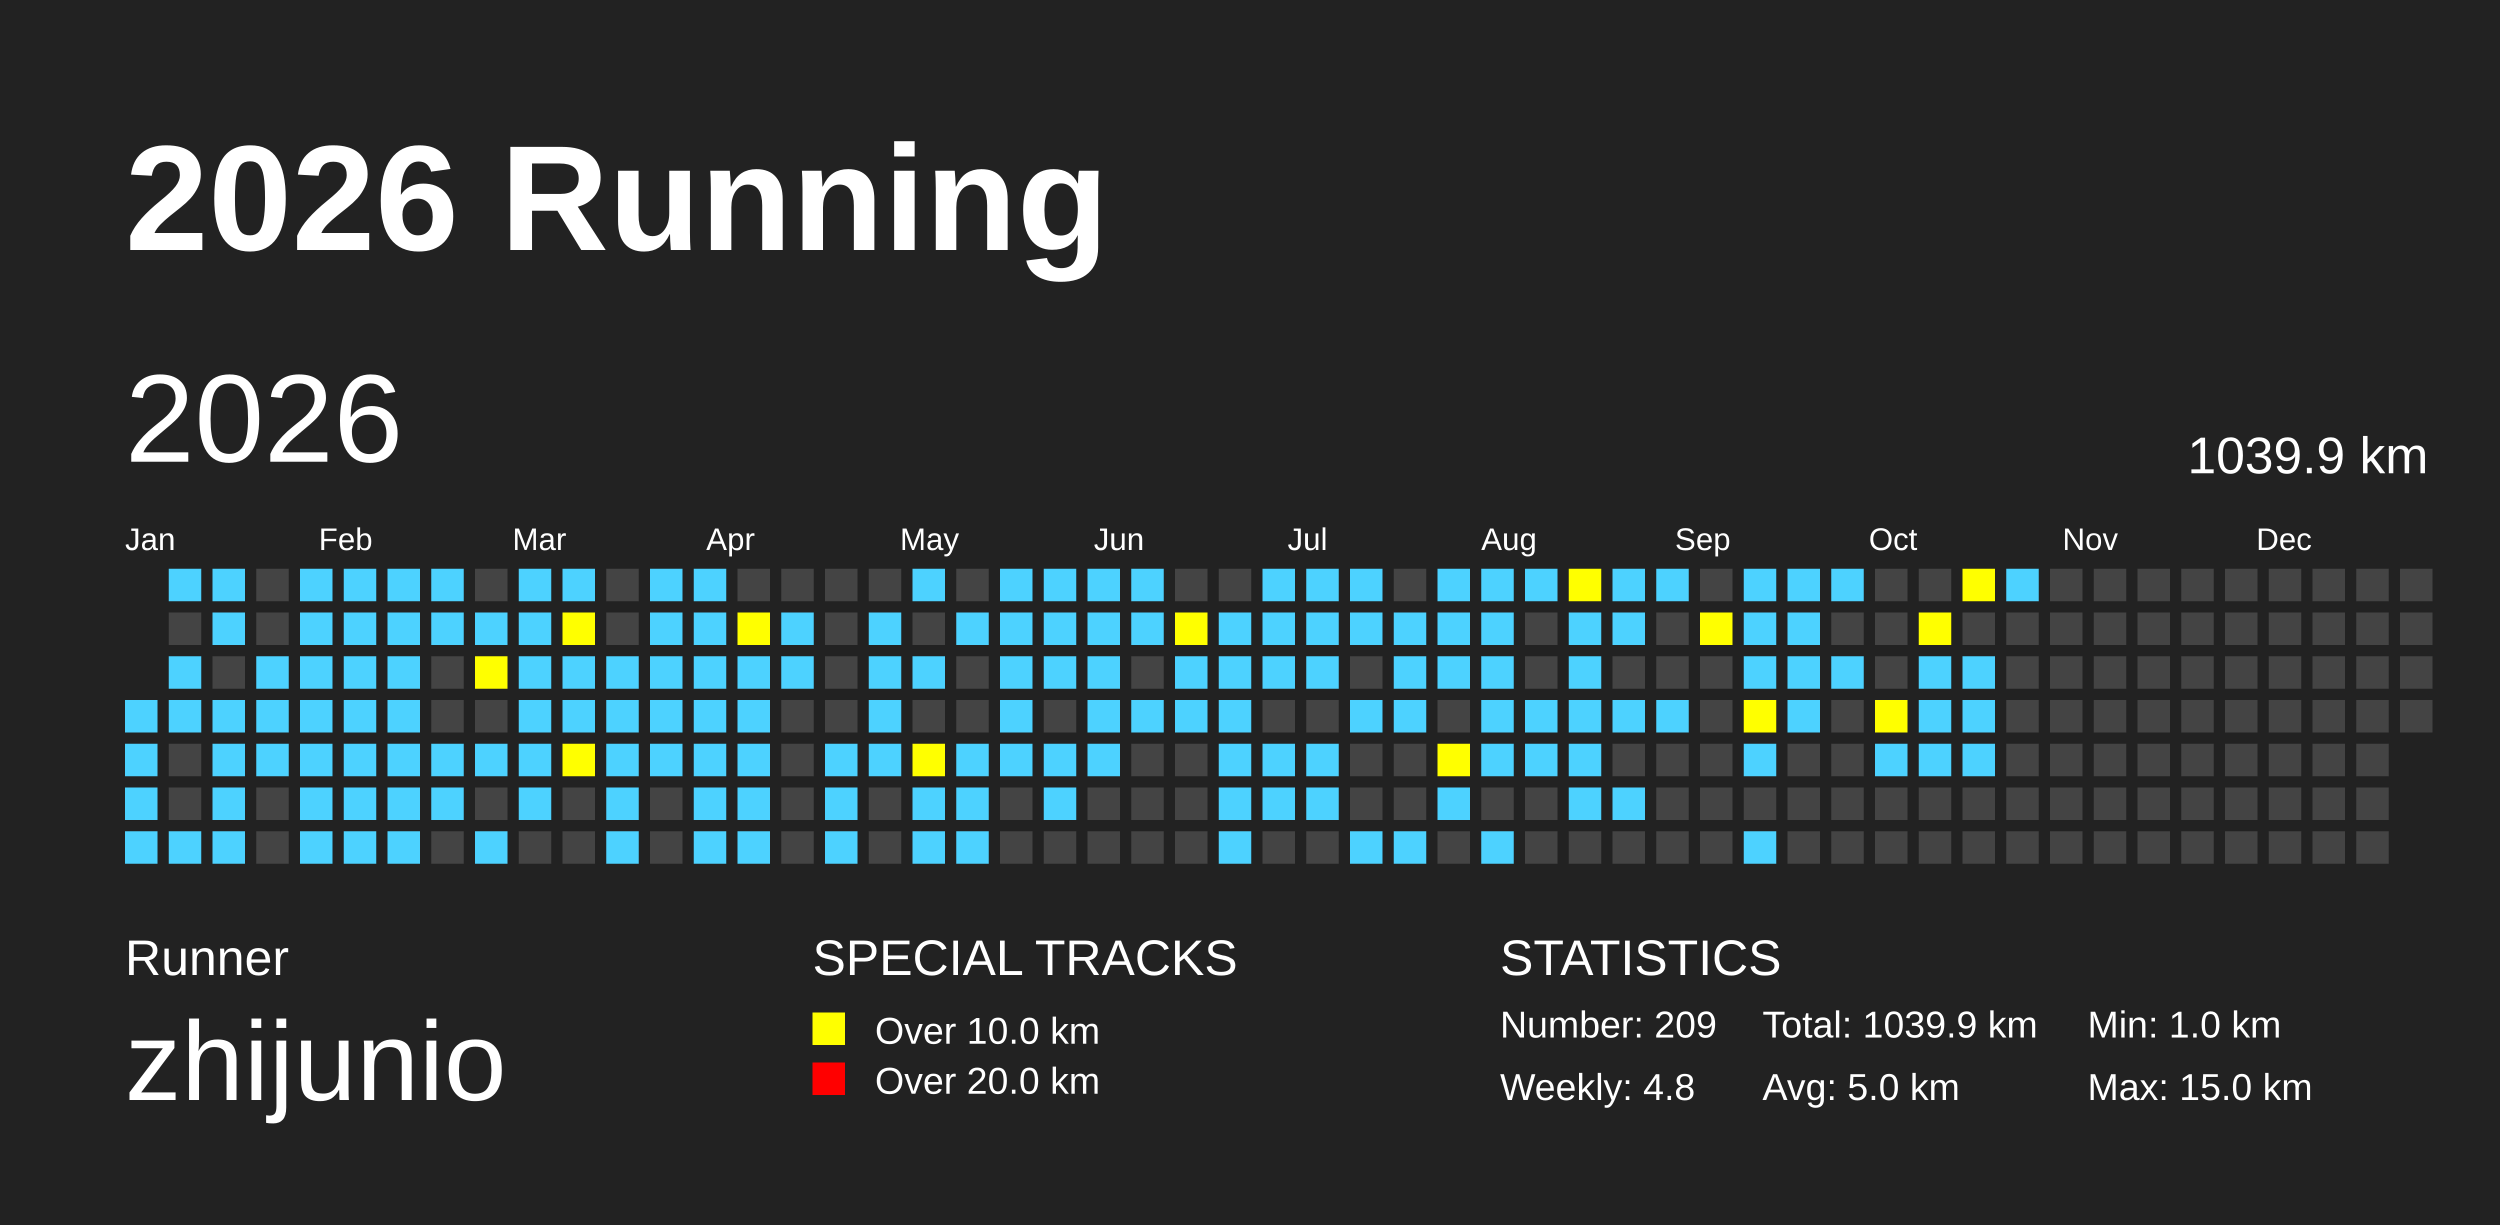
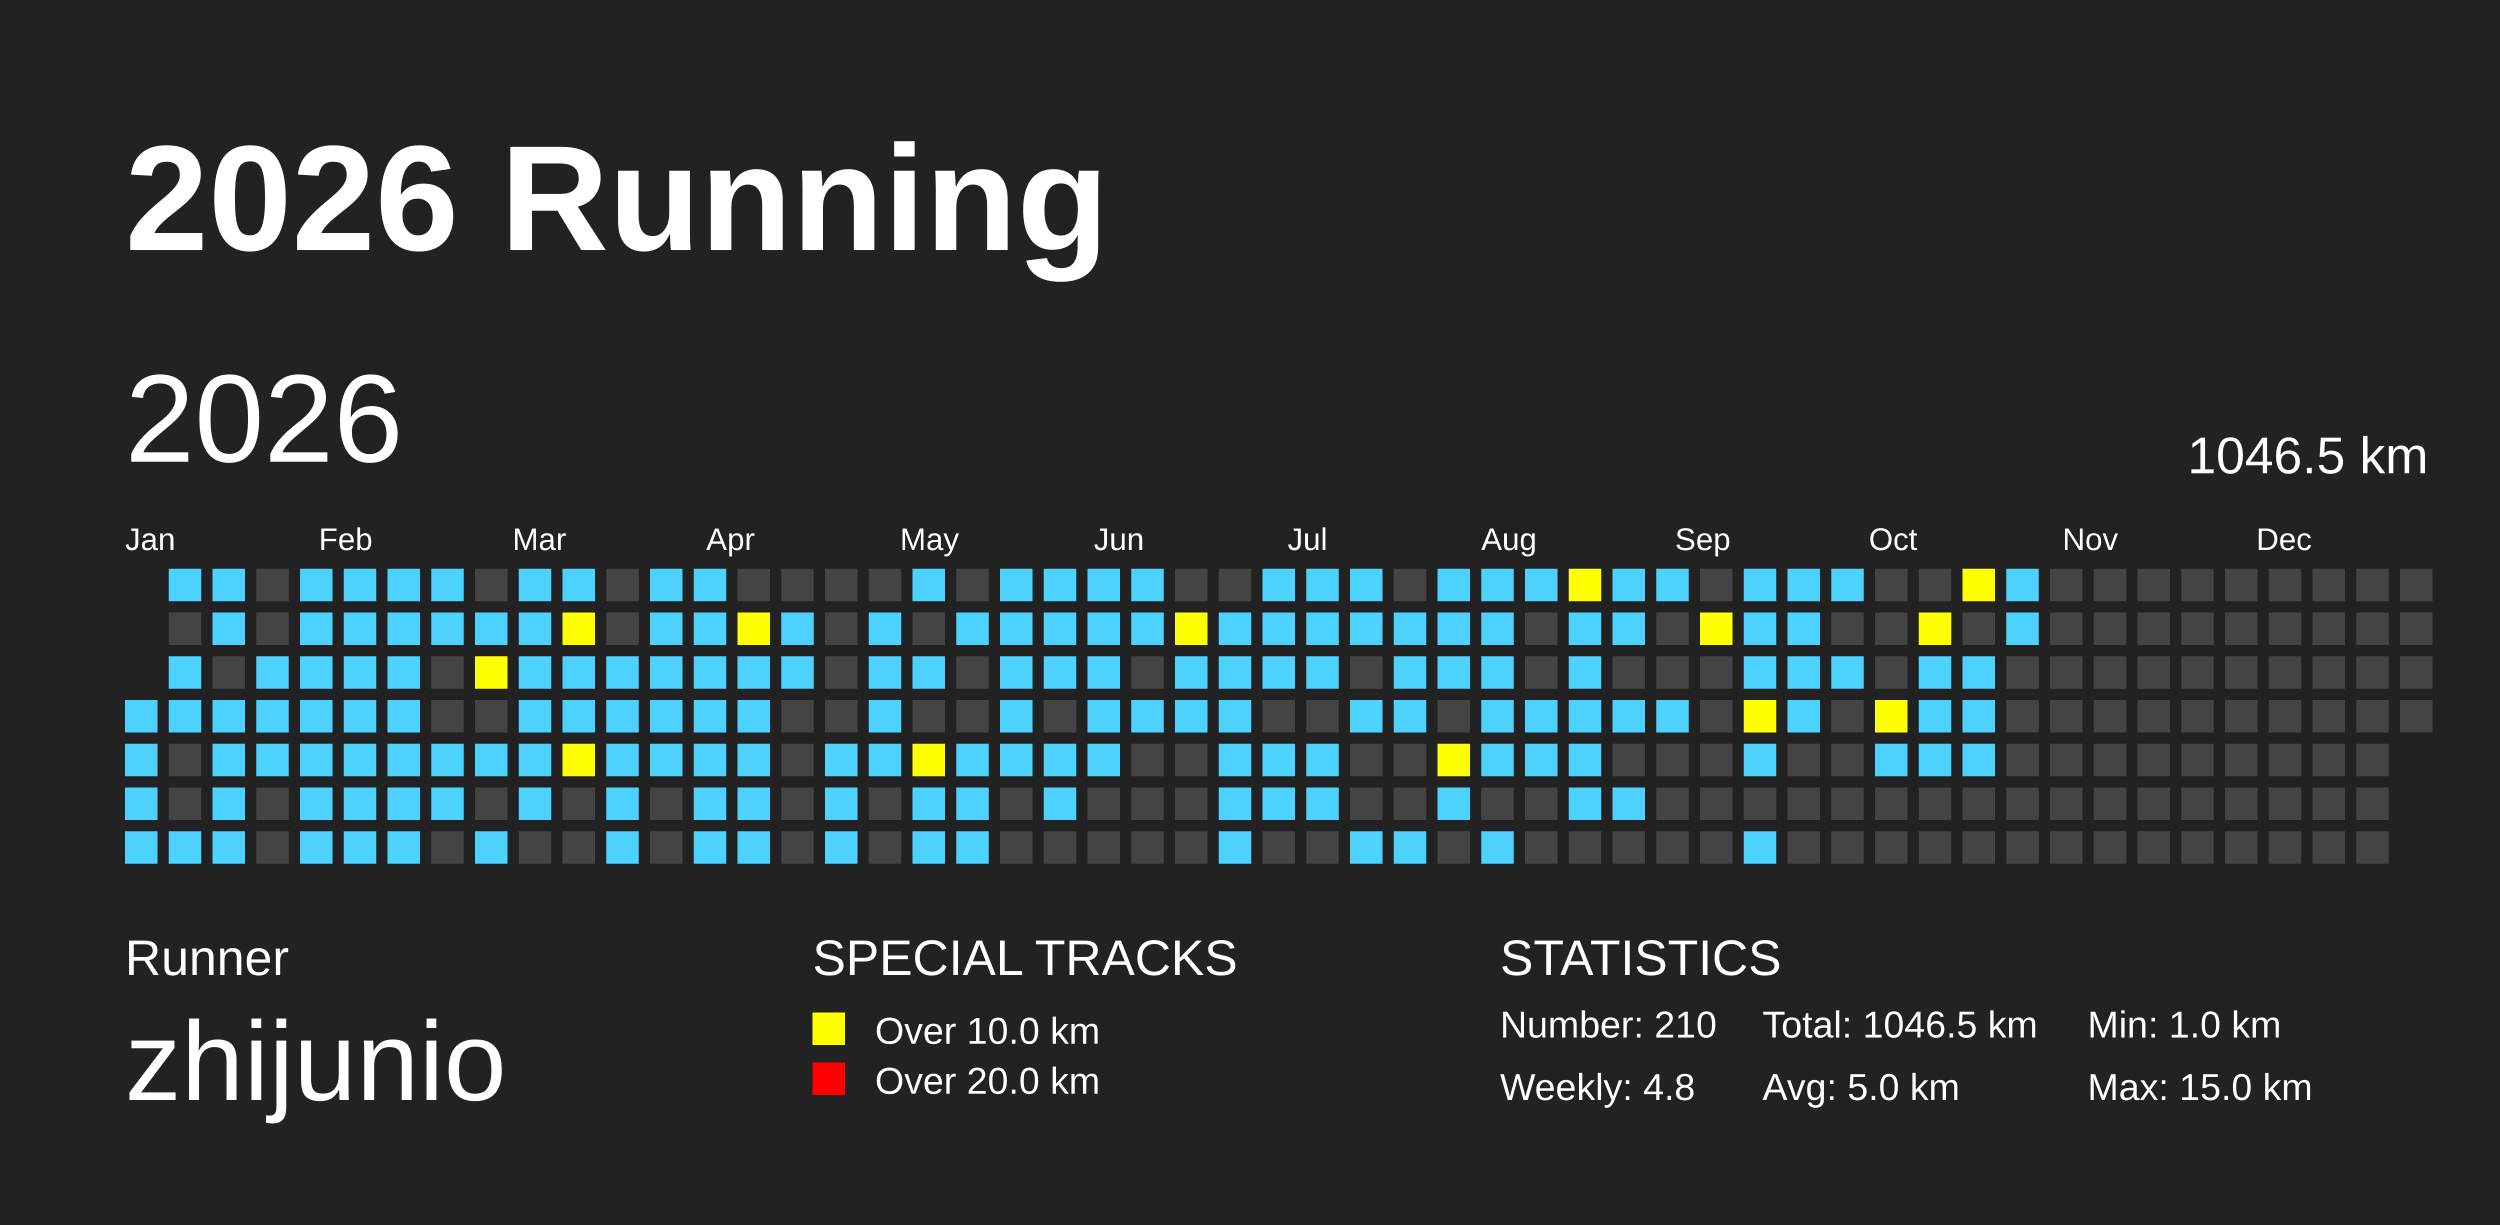
<svg xmlns="http://www.w3.org/2000/svg" baseProfile="full" height="98mm" version="1.1" viewBox="0,0,200,98" width="200mm">
  <defs>
    <pattern height="2" id="indoor-stripe" patternUnits="userSpaceOnUse" width="2">
      <line stroke="white" stroke-opacity="0.45" stroke-width="0.5" x1="0" x2="2" y1="2" y2="0" />
    </pattern>
  </defs>
  <rect fill="#222222" height="98" width="200" x="0" y="0" />
  <text fill="#FFFFFF" style="font-size:12px; font-family:Arial; font-weight:bold;" x="10" y="20">2026 Running</text>
  <text fill="#FFFFFF" style="font-size:4px; font-family:Arial" x="10" y="78">Runner</text>
  <text fill="#FFFFFF" style="font-size:9px; font-family:Arial" x="10" y="88">zhijunio</text>
  <text fill="#FFFFFF" style="font-size:4px; font-family:Arial" x="65" y="78">SPECIAL TRACKS</text>
  <rect fill="yellow" height="2.6" width="2.6" x="65" y="81" />
  <text fill="#FFFFFF" style="font-size:3px; font-family:Arial" x="70" y="83.5">Over 10.0 km</text>
  <rect fill="red" height="2.6" width="2.6" x="65" y="85" />
  <text fill="#FFFFFF" style="font-size:3px; font-family:Arial" x="70" y="87.5">Over 20.0 km</text>
  <text fill="#FFFFFF" style="font-size:4px; font-family:Arial" x="120" y="78">STATISTICS</text>
-   <text fill="#FFFFFF" style="font-size:3px; font-family:Arial" x="120" y="83">Number: 209</text>
+   <text fill="#FFFFFF" style="font-size:3px; font-family:Arial" x="120" y="83">Number: 210</text>
  <text fill="#FFFFFF" style="font-size:3px; font-family:Arial" x="120" y="88">Weekly: 4.8</text>
-   <text fill="#FFFFFF" style="font-size:3px; font-family:Arial" x="141" y="83">Total: 1039.9 km</text>
+   <text fill="#FFFFFF" style="font-size:3px; font-family:Arial" x="141" y="83">Total: 1046.5 km</text>
  <text fill="#FFFFFF" style="font-size:3px; font-family:Arial" x="141" y="88">Avg: 5.0 km</text>
  <text fill="#FFFFFF" style="font-size:3px; font-family:Arial" x="167" y="83">Min: 1.0 km</text>
  <text fill="#FFFFFF" style="font-size:3px; font-family:Arial" x="167" y="88">Max: 15.0 km</text>
  <text dominant-baseline="hanging" fill="#FFFFFF" style="font-size:10.0px; font-family:Arial;" x="10" y="30">2026</text>
-   <text dominant-baseline="hanging" fill="#FFFFFF" style="font-size:4.125px; font-family:Arial;" x="175" y="35">1039.9 km</text>
+   <text dominant-baseline="hanging" fill="#FFFFFF" style="font-size:4.125px; font-family:Arial;" x="175" y="35">1046.5 km</text>
  <text fill="#FFFFFF" style="font-size:2.5px; font-family:Arial" x="10.0" y="44">Jan</text>
  <text fill="#FFFFFF" style="font-size:2.5px; font-family:Arial" x="25.5" y="44">Feb</text>
  <text fill="#FFFFFF" style="font-size:2.5px; font-family:Arial" x="41.0" y="44">Mar</text>
  <text fill="#FFFFFF" style="font-size:2.5px; font-family:Arial" x="56.5" y="44">Apr</text>
  <text fill="#FFFFFF" style="font-size:2.5px; font-family:Arial" x="72.0" y="44">May</text>
  <text fill="#FFFFFF" style="font-size:2.5px; font-family:Arial" x="87.5" y="44">Jun</text>
  <text fill="#FFFFFF" style="font-size:2.5px; font-family:Arial" x="103.0" y="44">Jul</text>
  <text fill="#FFFFFF" style="font-size:2.5px; font-family:Arial" x="118.5" y="44">Aug</text>
  <text fill="#FFFFFF" style="font-size:2.5px; font-family:Arial" x="134.0" y="44">Sep</text>
  <text fill="#FFFFFF" style="font-size:2.5px; font-family:Arial" x="149.5" y="44">Oct</text>
  <text fill="#FFFFFF" style="font-size:2.5px; font-family:Arial" x="165.0" y="44">Nov</text>
  <text fill="#FFFFFF" style="font-size:2.5px; font-family:Arial" x="180.5" y="44">Dec</text>
  <rect fill="#4DD2FF" height="2.6" width="2.6" x="10.0" y="56.0" />
  <rect fill="#4DD2FF" height="2.6" width="2.6" x="10.0" y="59.5" />
  <rect fill="#4DD2FF" height="2.6" width="2.6" x="10.0" y="63.0" />
  <rect fill="#4DD2FF" height="2.6" width="2.6" x="10.0" y="66.5" />
  <rect fill="#4DD2FF" height="2.6" width="2.6" x="13.5" y="45.5" />
  <rect fill="#444444" height="2.6" width="2.6" x="13.5" y="49.0" />
  <rect fill="#4DD2FF" height="2.6" width="2.6" x="13.5" y="52.5" />
  <rect fill="#4DD2FF" height="2.6" width="2.6" x="13.5" y="56.0" />
  <rect fill="#444444" height="2.6" width="2.6" x="13.5" y="59.5" />
  <rect fill="#444444" height="2.6" width="2.6" x="13.5" y="63.0" />
  <rect fill="#4DD2FF" height="2.6" width="2.6" x="13.5" y="66.5" />
  <rect fill="#4DD2FF" height="2.6" width="2.6" x="17.0" y="45.5" />
  <rect fill="#4DD2FF" height="2.6" width="2.6" x="17.0" y="49.0" />
  <rect fill="#444444" height="2.6" width="2.6" x="17.0" y="52.5" />
  <rect fill="#4DD2FF" height="2.6" width="2.6" x="17.0" y="56.0" />
  <rect fill="#4DD2FF" height="2.6" width="2.6" x="17.0" y="59.5" />
  <rect fill="#4DD2FF" height="2.6" width="2.6" x="17.0" y="63.0" />
  <rect fill="#4DD2FF" height="2.6" width="2.6" x="17.0" y="66.5" />
  <rect fill="#444444" height="2.6" width="2.6" x="20.5" y="45.5" />
  <rect fill="#444444" height="2.6" width="2.6" x="20.5" y="49.0" />
  <rect fill="#4DD2FF" height="2.6" width="2.6" x="20.5" y="52.5" />
  <rect fill="#4DD2FF" height="2.6" width="2.6" x="20.5" y="56.0" />
  <rect fill="#4DD2FF" height="2.6" width="2.6" x="20.5" y="59.5" />
  <rect fill="#444444" height="2.6" width="2.6" x="20.5" y="63.0" />
  <rect fill="#444444" height="2.6" width="2.6" x="20.5" y="66.5" />
  <rect fill="#4DD2FF" height="2.6" width="2.6" x="24.0" y="45.5" />
  <rect fill="#4DD2FF" height="2.6" width="2.6" x="24.0" y="49.0" />
  <rect fill="#4DD2FF" height="2.6" width="2.6" x="24.0" y="52.5" />
  <rect fill="#4DD2FF" height="2.6" width="2.6" x="24.0" y="56.0" />
  <rect fill="#4DD2FF" height="2.6" width="2.6" x="24.0" y="59.5" />
  <rect fill="#4DD2FF" height="2.6" width="2.6" x="24.0" y="63.0" />
  <rect fill="#4DD2FF" height="2.6" width="2.6" x="24.0" y="66.5" />
  <rect fill="#4DD2FF" height="2.6" width="2.6" x="27.5" y="45.5" />
  <rect fill="#4DD2FF" height="2.6" width="2.6" x="27.5" y="49.0" />
  <rect fill="#4DD2FF" height="2.6" width="2.6" x="27.5" y="52.5" />
  <rect fill="#4DD2FF" height="2.6" width="2.6" x="27.5" y="56.0" />
  <rect fill="#4DD2FF" height="2.6" width="2.6" x="27.5" y="59.5" />
  <rect fill="#4DD2FF" height="2.6" width="2.6" x="27.5" y="63.0" />
  <rect fill="#4DD2FF" height="2.6" width="2.6" x="27.5" y="66.5" />
  <rect fill="#4DD2FF" height="2.6" width="2.6" x="31.0" y="45.5" />
  <rect fill="#4DD2FF" height="2.6" width="2.6" x="31.0" y="49.0" />
  <rect fill="#4DD2FF" height="2.6" width="2.6" x="31.0" y="52.5" />
  <rect fill="#4DD2FF" height="2.6" width="2.6" x="31.0" y="56.0" />
  <rect fill="#4DD2FF" height="2.6" width="2.6" x="31.0" y="59.5" />
  <rect fill="#4DD2FF" height="2.6" width="2.6" x="31.0" y="63.0" />
  <rect fill="#4DD2FF" height="2.6" width="2.6" x="31.0" y="66.5" />
  <rect fill="#4DD2FF" height="2.6" width="2.6" x="34.5" y="45.5" />
  <rect fill="#4DD2FF" height="2.6" width="2.6" x="34.5" y="49.0" />
  <rect fill="#444444" height="2.6" width="2.6" x="34.5" y="52.5" />
  <rect fill="#444444" height="2.6" width="2.6" x="34.5" y="56.0" />
  <rect fill="#4DD2FF" height="2.6" width="2.6" x="34.5" y="59.5" />
  <rect fill="#4DD2FF" height="2.6" width="2.6" x="34.5" y="63.0" />
  <rect fill="#444444" height="2.6" width="2.6" x="34.5" y="66.5" />
  <rect fill="#444444" height="2.6" width="2.6" x="38.0" y="45.5" />
  <rect fill="#4DD2FF" height="2.6" width="2.6" x="38.0" y="49.0" />
  <rect fill="yellow" height="2.6" width="2.6" x="38.0" y="52.5" />
  <rect fill="#444444" height="2.6" width="2.6" x="38.0" y="56.0" />
  <rect fill="#4DD2FF" height="2.6" width="2.6" x="38.0" y="59.5" />
  <rect fill="#444444" height="2.6" width="2.6" x="38.0" y="63.0" />
  <rect fill="#4DD2FF" height="2.6" width="2.6" x="38.0" y="66.5" />
  <rect fill="#4DD2FF" height="2.6" width="2.6" x="41.5" y="45.5" />
  <rect fill="#4DD2FF" height="2.6" width="2.6" x="41.5" y="49.0" />
  <rect fill="#4DD2FF" height="2.6" width="2.6" x="41.5" y="52.5" />
  <rect fill="#4DD2FF" height="2.6" width="2.6" x="41.5" y="56.0" />
  <rect fill="#4DD2FF" height="2.6" width="2.6" x="41.5" y="59.5" />
  <rect fill="#4DD2FF" height="2.6" width="2.6" x="41.5" y="63.0" />
  <rect fill="#444444" height="2.6" width="2.6" x="41.5" y="66.5" />
  <rect fill="#4DD2FF" height="2.6" width="2.6" x="45.0" y="45.5" />
  <rect fill="yellow" height="2.6" width="2.6" x="45.0" y="49.0" />
  <rect fill="#4DD2FF" height="2.6" width="2.6" x="45.0" y="52.5" />
  <rect fill="#4DD2FF" height="2.6" width="2.6" x="45.0" y="56.0" />
  <rect fill="yellow" height="2.6" width="2.6" x="45.0" y="59.5" />
  <rect fill="#444444" height="2.6" width="2.6" x="45.0" y="63.0" />
  <rect fill="#444444" height="2.6" width="2.6" x="45.0" y="66.5" />
  <rect fill="#444444" height="2.6" width="2.6" x="48.5" y="45.5" />
  <rect fill="#444444" height="2.6" width="2.6" x="48.5" y="49.0" />
  <rect fill="#4DD2FF" height="2.6" width="2.6" x="48.5" y="52.5" />
  <rect fill="#4DD2FF" height="2.6" width="2.6" x="48.5" y="56.0" />
  <rect fill="#4DD2FF" height="2.6" width="2.6" x="48.5" y="59.5" />
  <rect fill="#4DD2FF" height="2.6" width="2.6" x="48.5" y="63.0" />
  <rect fill="#4DD2FF" height="2.6" width="2.6" x="48.5" y="66.5" />
  <rect fill="#4DD2FF" height="2.6" width="2.6" x="52.0" y="45.5" />
  <rect fill="#4DD2FF" height="2.6" width="2.6" x="52.0" y="49.0" />
  <rect fill="#4DD2FF" height="2.6" width="2.6" x="52.0" y="52.5" />
  <rect fill="#4DD2FF" height="2.6" width="2.6" x="52.0" y="56.0" />
  <rect fill="#4DD2FF" height="2.6" width="2.6" x="52.0" y="59.5" />
  <rect fill="#444444" height="2.6" width="2.6" x="52.0" y="63.0" />
  <rect fill="#444444" height="2.6" width="2.6" x="52.0" y="66.5" />
  <rect fill="#4DD2FF" height="2.6" width="2.6" x="55.5" y="45.5" />
  <rect fill="#4DD2FF" height="2.6" width="2.6" x="55.5" y="49.0" />
  <rect fill="#4DD2FF" height="2.6" width="2.6" x="55.5" y="52.5" />
  <rect fill="#4DD2FF" height="2.6" width="2.6" x="55.5" y="56.0" />
  <rect fill="#4DD2FF" height="2.6" width="2.6" x="55.5" y="59.5" />
  <rect fill="#4DD2FF" height="2.6" width="2.6" x="55.5" y="63.0" />
  <rect fill="#4DD2FF" height="2.6" width="2.6" x="55.5" y="66.5" />
  <rect fill="#444444" height="2.6" width="2.6" x="59.0" y="45.5" />
  <rect fill="yellow" height="2.6" width="2.6" x="59.0" y="49.0" />
  <rect fill="#4DD2FF" height="2.6" width="2.6" x="59.0" y="52.5" />
  <rect fill="#4DD2FF" height="2.6" width="2.6" x="59.0" y="56.0" />
  <rect fill="#4DD2FF" height="2.6" width="2.6" x="59.0" y="59.5" />
  <rect fill="#4DD2FF" height="2.6" width="2.6" x="59.0" y="63.0" />
  <rect fill="#4DD2FF" height="2.6" width="2.6" x="59.0" y="66.5" />
  <rect fill="#444444" height="2.6" width="2.6" x="62.5" y="45.5" />
  <rect fill="#4DD2FF" height="2.6" width="2.6" x="62.5" y="49.0" />
  <rect fill="#4DD2FF" height="2.6" width="2.6" x="62.5" y="52.5" />
  <rect fill="#444444" height="2.6" width="2.6" x="62.5" y="56.0" />
  <rect fill="#444444" height="2.6" width="2.6" x="62.5" y="59.5" />
  <rect fill="#444444" height="2.6" width="2.6" x="62.5" y="63.0" />
  <rect fill="#444444" height="2.6" width="2.6" x="62.5" y="66.5" />
  <rect fill="#444444" height="2.6" width="2.6" x="66.0" y="45.5" />
  <rect fill="#444444" height="2.6" width="2.6" x="66.0" y="49.0" />
  <rect fill="#444444" height="2.6" width="2.6" x="66.0" y="52.5" />
  <rect fill="#444444" height="2.6" width="2.6" x="66.0" y="56.0" />
  <rect fill="#4DD2FF" height="2.6" width="2.6" x="66.0" y="59.5" />
  <rect fill="#4DD2FF" height="2.6" width="2.6" x="66.0" y="63.0" />
  <rect fill="#4DD2FF" height="2.6" width="2.6" x="66.0" y="66.5" />
  <rect fill="#444444" height="2.6" width="2.6" x="69.5" y="45.5" />
  <rect fill="#4DD2FF" height="2.6" width="2.6" x="69.5" y="49.0" />
  <rect fill="#4DD2FF" height="2.6" width="2.6" x="69.5" y="52.5" />
  <rect fill="#4DD2FF" height="2.6" width="2.6" x="69.5" y="56.0" />
  <rect fill="#4DD2FF" height="2.6" width="2.6" x="69.5" y="59.5" />
  <rect fill="#444444" height="2.6" width="2.6" x="69.5" y="63.0" />
  <rect fill="#444444" height="2.6" width="2.6" x="69.5" y="66.5" />
  <rect fill="#4DD2FF" height="2.6" width="2.6" x="73.0" y="45.5" />
  <rect fill="#444444" height="2.6" width="2.6" x="73.0" y="49.0" />
  <rect fill="#4DD2FF" height="2.6" width="2.6" x="73.0" y="52.5" />
  <rect fill="#444444" height="2.6" width="2.6" x="73.0" y="56.0" />
  <rect fill="yellow" height="2.6" width="2.6" x="73.0" y="59.5" />
  <rect fill="#4DD2FF" height="2.6" width="2.6" x="73.0" y="63.0" />
  <rect fill="#4DD2FF" height="2.6" width="2.6" x="73.0" y="66.5" />
  <rect fill="#444444" height="2.6" width="2.6" x="76.5" y="45.5" />
  <rect fill="#4DD2FF" height="2.6" width="2.6" x="76.5" y="49.0" />
  <rect fill="#444444" height="2.6" width="2.6" x="76.5" y="52.5" />
  <rect fill="#444444" height="2.6" width="2.6" x="76.5" y="56.0" />
  <rect fill="#4DD2FF" height="2.6" width="2.6" x="76.5" y="59.5" />
  <rect fill="#4DD2FF" height="2.6" width="2.6" x="76.5" y="63.0" />
  <rect fill="#4DD2FF" height="2.6" width="2.6" x="76.5" y="66.5" />
  <rect fill="#4DD2FF" height="2.6" width="2.6" x="80.0" y="45.5" />
  <rect fill="#4DD2FF" height="2.6" width="2.6" x="80.0" y="49.0" />
  <rect fill="#4DD2FF" height="2.6" width="2.6" x="80.0" y="52.5" />
  <rect fill="#4DD2FF" height="2.6" width="2.6" x="80.0" y="56.0" />
  <rect fill="#4DD2FF" height="2.6" width="2.6" x="80.0" y="59.5" />
  <rect fill="#444444" height="2.6" width="2.6" x="80.0" y="63.0" />
  <rect fill="#444444" height="2.6" width="2.6" x="80.0" y="66.5" />
  <rect fill="#4DD2FF" height="2.6" width="2.6" x="83.5" y="45.5" />
  <rect fill="#4DD2FF" height="2.6" width="2.6" x="83.5" y="49.0" />
  <rect fill="#4DD2FF" height="2.6" width="2.6" x="83.5" y="52.5" />
  <rect fill="#444444" height="2.6" width="2.6" x="83.5" y="56.0" />
  <rect fill="#4DD2FF" height="2.6" width="2.6" x="83.5" y="59.5" />
  <rect fill="#4DD2FF" height="2.6" width="2.6" x="83.5" y="63.0" />
  <rect fill="#444444" height="2.6" width="2.6" x="83.5" y="66.5" />
  <rect fill="#4DD2FF" height="2.6" width="2.6" x="87.0" y="45.5" />
  <rect fill="#4DD2FF" height="2.6" width="2.6" x="87.0" y="49.0" />
  <rect fill="#4DD2FF" height="2.6" width="2.6" x="87.0" y="52.5" />
  <rect fill="#4DD2FF" height="2.6" width="2.6" x="87.0" y="56.0" />
  <rect fill="#4DD2FF" height="2.6" width="2.6" x="87.0" y="59.5" />
  <rect fill="#444444" height="2.6" width="2.6" x="87.0" y="63.0" />
  <rect fill="#444444" height="2.6" width="2.6" x="87.0" y="66.5" />
  <rect fill="#4DD2FF" height="2.6" width="2.6" x="90.5" y="45.5" />
  <rect fill="#4DD2FF" height="2.6" width="2.6" x="90.5" y="49.0" />
  <rect fill="#444444" height="2.6" width="2.6" x="90.5" y="52.5" />
  <rect fill="#4DD2FF" height="2.6" width="2.6" x="90.5" y="56.0" />
  <rect fill="#444444" height="2.6" width="2.6" x="90.5" y="59.5" />
  <rect fill="#444444" height="2.6" width="2.6" x="90.5" y="63.0" />
  <rect fill="#444444" height="2.6" width="2.6" x="90.5" y="66.5" />
  <rect fill="#444444" height="2.6" width="2.6" x="94.0" y="45.5" />
  <rect fill="yellow" height="2.6" width="2.6" x="94.0" y="49.0" />
  <rect fill="#4DD2FF" height="2.6" width="2.6" x="94.0" y="52.5" />
  <rect fill="#4DD2FF" height="2.6" width="2.6" x="94.0" y="56.0" />
  <rect fill="#444444" height="2.6" width="2.6" x="94.0" y="59.5" />
  <rect fill="#444444" height="2.6" width="2.6" x="94.0" y="63.0" />
  <rect fill="#444444" height="2.6" width="2.6" x="94.0" y="66.5" />
  <rect fill="#444444" height="2.6" width="2.6" x="97.5" y="45.5" />
  <rect fill="#4DD2FF" height="2.6" width="2.6" x="97.5" y="49.0" />
  <rect fill="#4DD2FF" height="2.6" width="2.6" x="97.5" y="52.5" />
  <rect fill="#4DD2FF" height="2.6" width="2.6" x="97.5" y="56.0" />
  <rect fill="#4DD2FF" height="2.6" width="2.6" x="97.5" y="59.5" />
  <rect fill="#4DD2FF" height="2.6" width="2.6" x="97.5" y="63.0" />
  <rect fill="#4DD2FF" height="2.6" width="2.6" x="97.5" y="66.5" />
  <rect fill="#4DD2FF" height="2.6" width="2.6" x="101.0" y="45.5" />
  <rect fill="#4DD2FF" height="2.6" width="2.6" x="101.0" y="49.0" />
  <rect fill="#4DD2FF" height="2.6" width="2.6" x="101.0" y="52.5" />
  <rect fill="#444444" height="2.6" width="2.6" x="101.0" y="56.0" />
  <rect fill="#4DD2FF" height="2.6" width="2.6" x="101.0" y="59.5" />
  <rect fill="#4DD2FF" height="2.6" width="2.6" x="101.0" y="63.0" />
  <rect fill="#444444" height="2.6" width="2.6" x="101.0" y="66.5" />
  <rect fill="#4DD2FF" height="2.6" width="2.6" x="104.5" y="45.5" />
  <rect fill="#4DD2FF" height="2.6" width="2.6" x="104.5" y="49.0" />
  <rect fill="#4DD2FF" height="2.6" width="2.6" x="104.5" y="52.5" />
  <rect fill="#444444" height="2.6" width="2.6" x="104.5" y="56.0" />
  <rect fill="#4DD2FF" height="2.6" width="2.6" x="104.5" y="59.5" />
  <rect fill="#4DD2FF" height="2.6" width="2.6" x="104.5" y="63.0" />
  <rect fill="#444444" height="2.6" width="2.6" x="104.5" y="66.5" />
  <rect fill="#4DD2FF" height="2.6" width="2.6" x="108.0" y="45.5" />
  <rect fill="#4DD2FF" height="2.6" width="2.6" x="108.0" y="49.0" />
  <rect fill="#444444" height="2.6" width="2.6" x="108.0" y="52.5" />
  <rect fill="#4DD2FF" height="2.6" width="2.6" x="108.0" y="56.0" />
  <rect fill="#444444" height="2.6" width="2.6" x="108.0" y="59.5" />
  <rect fill="#444444" height="2.6" width="2.6" x="108.0" y="63.0" />
  <rect fill="#4DD2FF" height="2.6" width="2.6" x="108.0" y="66.5" />
  <rect fill="#444444" height="2.6" width="2.6" x="111.5" y="45.5" />
  <rect fill="#4DD2FF" height="2.6" width="2.6" x="111.5" y="49.0" />
  <rect fill="#4DD2FF" height="2.6" width="2.6" x="111.5" y="52.5" />
  <rect fill="#4DD2FF" height="2.6" width="2.6" x="111.5" y="56.0" />
  <rect fill="#444444" height="2.6" width="2.6" x="111.5" y="59.5" />
  <rect fill="#444444" height="2.6" width="2.6" x="111.5" y="63.0" />
  <rect fill="#4DD2FF" height="2.6" width="2.6" x="111.5" y="66.5" />
  <rect fill="#4DD2FF" height="2.6" width="2.6" x="115.0" y="45.5" />
  <rect fill="#4DD2FF" height="2.6" width="2.6" x="115.0" y="49.0" />
  <rect fill="#4DD2FF" height="2.6" width="2.6" x="115.0" y="52.5" />
  <rect fill="#444444" height="2.6" width="2.6" x="115.0" y="56.0" />
  <rect fill="yellow" height="2.6" width="2.6" x="115.0" y="59.5" />
  <rect fill="#4DD2FF" height="2.6" width="2.6" x="115.0" y="63.0" />
  <rect fill="#444444" height="2.6" width="2.6" x="115.0" y="66.5" />
  <rect fill="#4DD2FF" height="2.6" width="2.6" x="118.5" y="45.5" />
  <rect fill="#4DD2FF" height="2.6" width="2.6" x="118.5" y="49.0" />
  <rect fill="#4DD2FF" height="2.6" width="2.6" x="118.5" y="52.5" />
  <rect fill="#4DD2FF" height="2.6" width="2.6" x="118.5" y="56.0" />
  <rect fill="#4DD2FF" height="2.6" width="2.6" x="118.5" y="59.5" />
  <rect fill="#444444" height="2.6" width="2.6" x="118.5" y="63.0" />
  <rect fill="#4DD2FF" height="2.6" width="2.6" x="118.5" y="66.5" />
  <rect fill="#4DD2FF" height="2.6" width="2.6" x="122.0" y="45.5" />
  <rect fill="#444444" height="2.6" width="2.6" x="122.0" y="49.0" />
  <rect fill="#444444" height="2.6" width="2.6" x="122.0" y="52.5" />
  <rect fill="#4DD2FF" height="2.6" width="2.6" x="122.0" y="56.0" />
  <rect fill="#4DD2FF" height="2.6" width="2.6" x="122.0" y="59.5" />
  <rect fill="#444444" height="2.6" width="2.6" x="122.0" y="63.0" />
  <rect fill="#444444" height="2.6" width="2.6" x="122.0" y="66.5" />
  <rect fill="yellow" height="2.6" width="2.6" x="125.5" y="45.5" />
  <rect fill="#4DD2FF" height="2.6" width="2.6" x="125.5" y="49.0" />
  <rect fill="#4DD2FF" height="2.6" width="2.6" x="125.5" y="52.5" />
  <rect fill="#4DD2FF" height="2.6" width="2.6" x="125.5" y="56.0" />
  <rect fill="#4DD2FF" height="2.6" width="2.6" x="125.5" y="59.5" />
  <rect fill="#4DD2FF" height="2.6" width="2.6" x="125.5" y="63.0" />
  <rect fill="#444444" height="2.6" width="2.6" x="125.5" y="66.5" />
  <rect fill="#4DD2FF" height="2.6" width="2.6" x="129.0" y="45.5" />
  <rect fill="#4DD2FF" height="2.6" width="2.6" x="129.0" y="49.0" />
  <rect fill="#444444" height="2.6" width="2.6" x="129.0" y="52.5" />
  <rect fill="#4DD2FF" height="2.6" width="2.6" x="129.0" y="56.0" />
  <rect fill="#444444" height="2.6" width="2.6" x="129.0" y="59.5" />
  <rect fill="#4DD2FF" height="2.6" width="2.6" x="129.0" y="63.0" />
  <rect fill="#444444" height="2.6" width="2.6" x="129.0" y="66.5" />
  <rect fill="#4DD2FF" height="2.6" width="2.6" x="132.5" y="45.5" />
  <rect fill="#444444" height="2.6" width="2.6" x="132.5" y="49.0" />
  <rect fill="#444444" height="2.6" width="2.6" x="132.5" y="52.5" />
  <rect fill="#4DD2FF" height="2.6" width="2.6" x="132.5" y="56.0" />
  <rect fill="#444444" height="2.6" width="2.6" x="132.5" y="59.5" />
  <rect fill="#444444" height="2.6" width="2.6" x="132.5" y="63.0" />
  <rect fill="#444444" height="2.6" width="2.6" x="132.5" y="66.5" />
  <rect fill="#444444" height="2.6" width="2.6" x="136.0" y="45.5" />
  <rect fill="yellow" height="2.6" width="2.6" x="136.0" y="49.0" />
  <rect fill="#444444" height="2.6" width="2.6" x="136.0" y="52.5" />
  <rect fill="#444444" height="2.6" width="2.6" x="136.0" y="56.0" />
  <rect fill="#444444" height="2.6" width="2.6" x="136.0" y="59.5" />
  <rect fill="#444444" height="2.6" width="2.6" x="136.0" y="63.0" />
  <rect fill="#444444" height="2.6" width="2.6" x="136.0" y="66.5" />
  <rect fill="#4DD2FF" height="2.6" width="2.6" x="139.5" y="45.5" />
  <rect fill="#4DD2FF" height="2.6" width="2.6" x="139.5" y="49.0" />
  <rect fill="#4DD2FF" height="2.6" width="2.6" x="139.5" y="52.5" />
  <rect fill="yellow" height="2.6" width="2.6" x="139.5" y="56.0" />
  <rect fill="#4DD2FF" height="2.6" width="2.6" x="139.5" y="59.5" />
  <rect fill="#444444" height="2.6" width="2.6" x="139.5" y="63.0" />
  <rect fill="#4DD2FF" height="2.6" width="2.6" x="139.5" y="66.5" />
  <rect fill="#4DD2FF" height="2.6" width="2.6" x="143.0" y="45.5" />
  <rect fill="#4DD2FF" height="2.6" width="2.6" x="143.0" y="49.0" />
  <rect fill="#4DD2FF" height="2.6" width="2.6" x="143.0" y="52.5" />
  <rect fill="#4DD2FF" height="2.6" width="2.6" x="143.0" y="56.0" />
  <rect fill="#444444" height="2.6" width="2.6" x="143.0" y="59.5" />
  <rect fill="#444444" height="2.6" width="2.6" x="143.0" y="63.0" />
  <rect fill="#444444" height="2.6" width="2.6" x="143.0" y="66.5" />
  <rect fill="#4DD2FF" height="2.6" width="2.6" x="146.5" y="45.5" />
  <rect fill="#444444" height="2.6" width="2.6" x="146.5" y="49.0" />
  <rect fill="#4DD2FF" height="2.6" width="2.6" x="146.5" y="52.5" />
  <rect fill="#444444" height="2.6" width="2.6" x="146.5" y="56.0" />
  <rect fill="#444444" height="2.6" width="2.6" x="146.5" y="59.5" />
  <rect fill="#444444" height="2.6" width="2.6" x="146.5" y="63.0" />
  <rect fill="#444444" height="2.6" width="2.6" x="146.5" y="66.5" />
  <rect fill="#444444" height="2.6" width="2.6" x="150.0" y="45.5" />
  <rect fill="#444444" height="2.6" width="2.6" x="150.0" y="49.0" />
  <rect fill="#444444" height="2.6" width="2.6" x="150.0" y="52.5" />
  <rect fill="yellow" height="2.6" width="2.6" x="150.0" y="56.0" />
  <rect fill="#4DD2FF" height="2.6" width="2.6" x="150.0" y="59.5" />
  <rect fill="#444444" height="2.6" width="2.6" x="150.0" y="63.0" />
  <rect fill="#444444" height="2.6" width="2.6" x="150.0" y="66.5" />
  <rect fill="#444444" height="2.6" width="2.6" x="153.5" y="45.5" />
  <rect fill="yellow" height="2.6" width="2.6" x="153.5" y="49.0" />
  <rect fill="#4DD2FF" height="2.6" width="2.6" x="153.5" y="52.5" />
  <rect fill="#4DD2FF" height="2.6" width="2.6" x="153.5" y="56.0" />
  <rect fill="#4DD2FF" height="2.6" width="2.6" x="153.5" y="59.5" />
  <rect fill="#444444" height="2.6" width="2.6" x="153.5" y="63.0" />
  <rect fill="#444444" height="2.6" width="2.6" x="153.5" y="66.5" />
  <rect fill="yellow" height="2.6" width="2.6" x="157.0" y="45.5" />
  <rect fill="#444444" height="2.6" width="2.6" x="157.0" y="49.0" />
  <rect fill="#4DD2FF" height="2.6" width="2.6" x="157.0" y="52.5" />
  <rect fill="#4DD2FF" height="2.6" width="2.6" x="157.0" y="56.0" />
  <rect fill="#4DD2FF" height="2.6" width="2.6" x="157.0" y="59.5" />
  <rect fill="#444444" height="2.6" width="2.6" x="157.0" y="63.0" />
  <rect fill="#444444" height="2.6" width="2.6" x="157.0" y="66.5" />
  <rect fill="#4DD2FF" height="2.6" width="2.6" x="160.5" y="45.5" />
-   <rect fill="#444444" height="2.6" width="2.6" x="160.5" y="49.0" />
+   <rect fill="#4DD2FF" height="2.6" width="2.6" x="160.5" y="49.0" />
  <rect fill="#444444" height="2.6" width="2.6" x="160.5" y="52.5" />
  <rect fill="#444444" height="2.6" width="2.6" x="160.5" y="56.0" />
  <rect fill="#444444" height="2.6" width="2.6" x="160.5" y="59.5" />
  <rect fill="#444444" height="2.6" width="2.6" x="160.5" y="63.0" />
  <rect fill="#444444" height="2.6" width="2.6" x="160.5" y="66.5" />
  <rect fill="#444444" height="2.6" width="2.6" x="164.0" y="45.5" />
  <rect fill="#444444" height="2.6" width="2.6" x="164.0" y="49.0" />
  <rect fill="#444444" height="2.6" width="2.6" x="164.0" y="52.5" />
  <rect fill="#444444" height="2.6" width="2.6" x="164.0" y="56.0" />
  <rect fill="#444444" height="2.6" width="2.6" x="164.0" y="59.5" />
  <rect fill="#444444" height="2.6" width="2.6" x="164.0" y="63.0" />
  <rect fill="#444444" height="2.6" width="2.6" x="164.0" y="66.5" />
  <rect fill="#444444" height="2.6" width="2.6" x="167.5" y="45.5" />
  <rect fill="#444444" height="2.6" width="2.6" x="167.5" y="49.0" />
  <rect fill="#444444" height="2.6" width="2.6" x="167.5" y="52.5" />
  <rect fill="#444444" height="2.6" width="2.6" x="167.5" y="56.0" />
  <rect fill="#444444" height="2.6" width="2.6" x="167.5" y="59.5" />
  <rect fill="#444444" height="2.6" width="2.6" x="167.5" y="63.0" />
  <rect fill="#444444" height="2.6" width="2.6" x="167.5" y="66.5" />
  <rect fill="#444444" height="2.6" width="2.6" x="171.0" y="45.5" />
  <rect fill="#444444" height="2.6" width="2.6" x="171.0" y="49.0" />
  <rect fill="#444444" height="2.6" width="2.6" x="171.0" y="52.5" />
  <rect fill="#444444" height="2.6" width="2.6" x="171.0" y="56.0" />
  <rect fill="#444444" height="2.6" width="2.6" x="171.0" y="59.5" />
  <rect fill="#444444" height="2.6" width="2.6" x="171.0" y="63.0" />
  <rect fill="#444444" height="2.6" width="2.6" x="171.0" y="66.5" />
  <rect fill="#444444" height="2.6" width="2.6" x="174.5" y="45.5" />
  <rect fill="#444444" height="2.6" width="2.6" x="174.5" y="49.0" />
  <rect fill="#444444" height="2.6" width="2.6" x="174.5" y="52.5" />
  <rect fill="#444444" height="2.6" width="2.6" x="174.5" y="56.0" />
  <rect fill="#444444" height="2.6" width="2.6" x="174.5" y="59.5" />
  <rect fill="#444444" height="2.6" width="2.6" x="174.5" y="63.0" />
  <rect fill="#444444" height="2.6" width="2.6" x="174.5" y="66.5" />
  <rect fill="#444444" height="2.6" width="2.6" x="178.0" y="45.5" />
  <rect fill="#444444" height="2.6" width="2.6" x="178.0" y="49.0" />
  <rect fill="#444444" height="2.6" width="2.6" x="178.0" y="52.5" />
  <rect fill="#444444" height="2.6" width="2.6" x="178.0" y="56.0" />
  <rect fill="#444444" height="2.6" width="2.6" x="178.0" y="59.5" />
  <rect fill="#444444" height="2.6" width="2.6" x="178.0" y="63.0" />
  <rect fill="#444444" height="2.6" width="2.6" x="178.0" y="66.5" />
  <rect fill="#444444" height="2.6" width="2.6" x="181.5" y="45.5" />
  <rect fill="#444444" height="2.6" width="2.6" x="181.5" y="49.0" />
  <rect fill="#444444" height="2.6" width="2.6" x="181.5" y="52.5" />
  <rect fill="#444444" height="2.6" width="2.6" x="181.5" y="56.0" />
  <rect fill="#444444" height="2.6" width="2.6" x="181.5" y="59.5" />
  <rect fill="#444444" height="2.6" width="2.6" x="181.5" y="63.0" />
  <rect fill="#444444" height="2.6" width="2.6" x="181.5" y="66.5" />
  <rect fill="#444444" height="2.6" width="2.6" x="185.0" y="45.5" />
  <rect fill="#444444" height="2.6" width="2.6" x="185.0" y="49.0" />
  <rect fill="#444444" height="2.6" width="2.6" x="185.0" y="52.5" />
  <rect fill="#444444" height="2.6" width="2.6" x="185.0" y="56.0" />
  <rect fill="#444444" height="2.6" width="2.6" x="185.0" y="59.5" />
  <rect fill="#444444" height="2.6" width="2.6" x="185.0" y="63.0" />
  <rect fill="#444444" height="2.6" width="2.6" x="185.0" y="66.5" />
  <rect fill="#444444" height="2.6" width="2.6" x="188.5" y="45.5" />
  <rect fill="#444444" height="2.6" width="2.6" x="188.5" y="49.0" />
  <rect fill="#444444" height="2.6" width="2.6" x="188.5" y="52.5" />
  <rect fill="#444444" height="2.6" width="2.6" x="188.5" y="56.0" />
  <rect fill="#444444" height="2.6" width="2.6" x="188.5" y="59.5" />
  <rect fill="#444444" height="2.6" width="2.6" x="188.5" y="63.0" />
  <rect fill="#444444" height="2.6" width="2.6" x="188.5" y="66.5" />
  <rect fill="#444444" height="2.6" width="2.6" x="192.0" y="45.5" />
  <rect fill="#444444" height="2.6" width="2.6" x="192.0" y="49.0" />
  <rect fill="#444444" height="2.6" width="2.6" x="192.0" y="52.5" />
  <rect fill="#444444" height="2.6" width="2.6" x="192.0" y="56.0" />
</svg>
